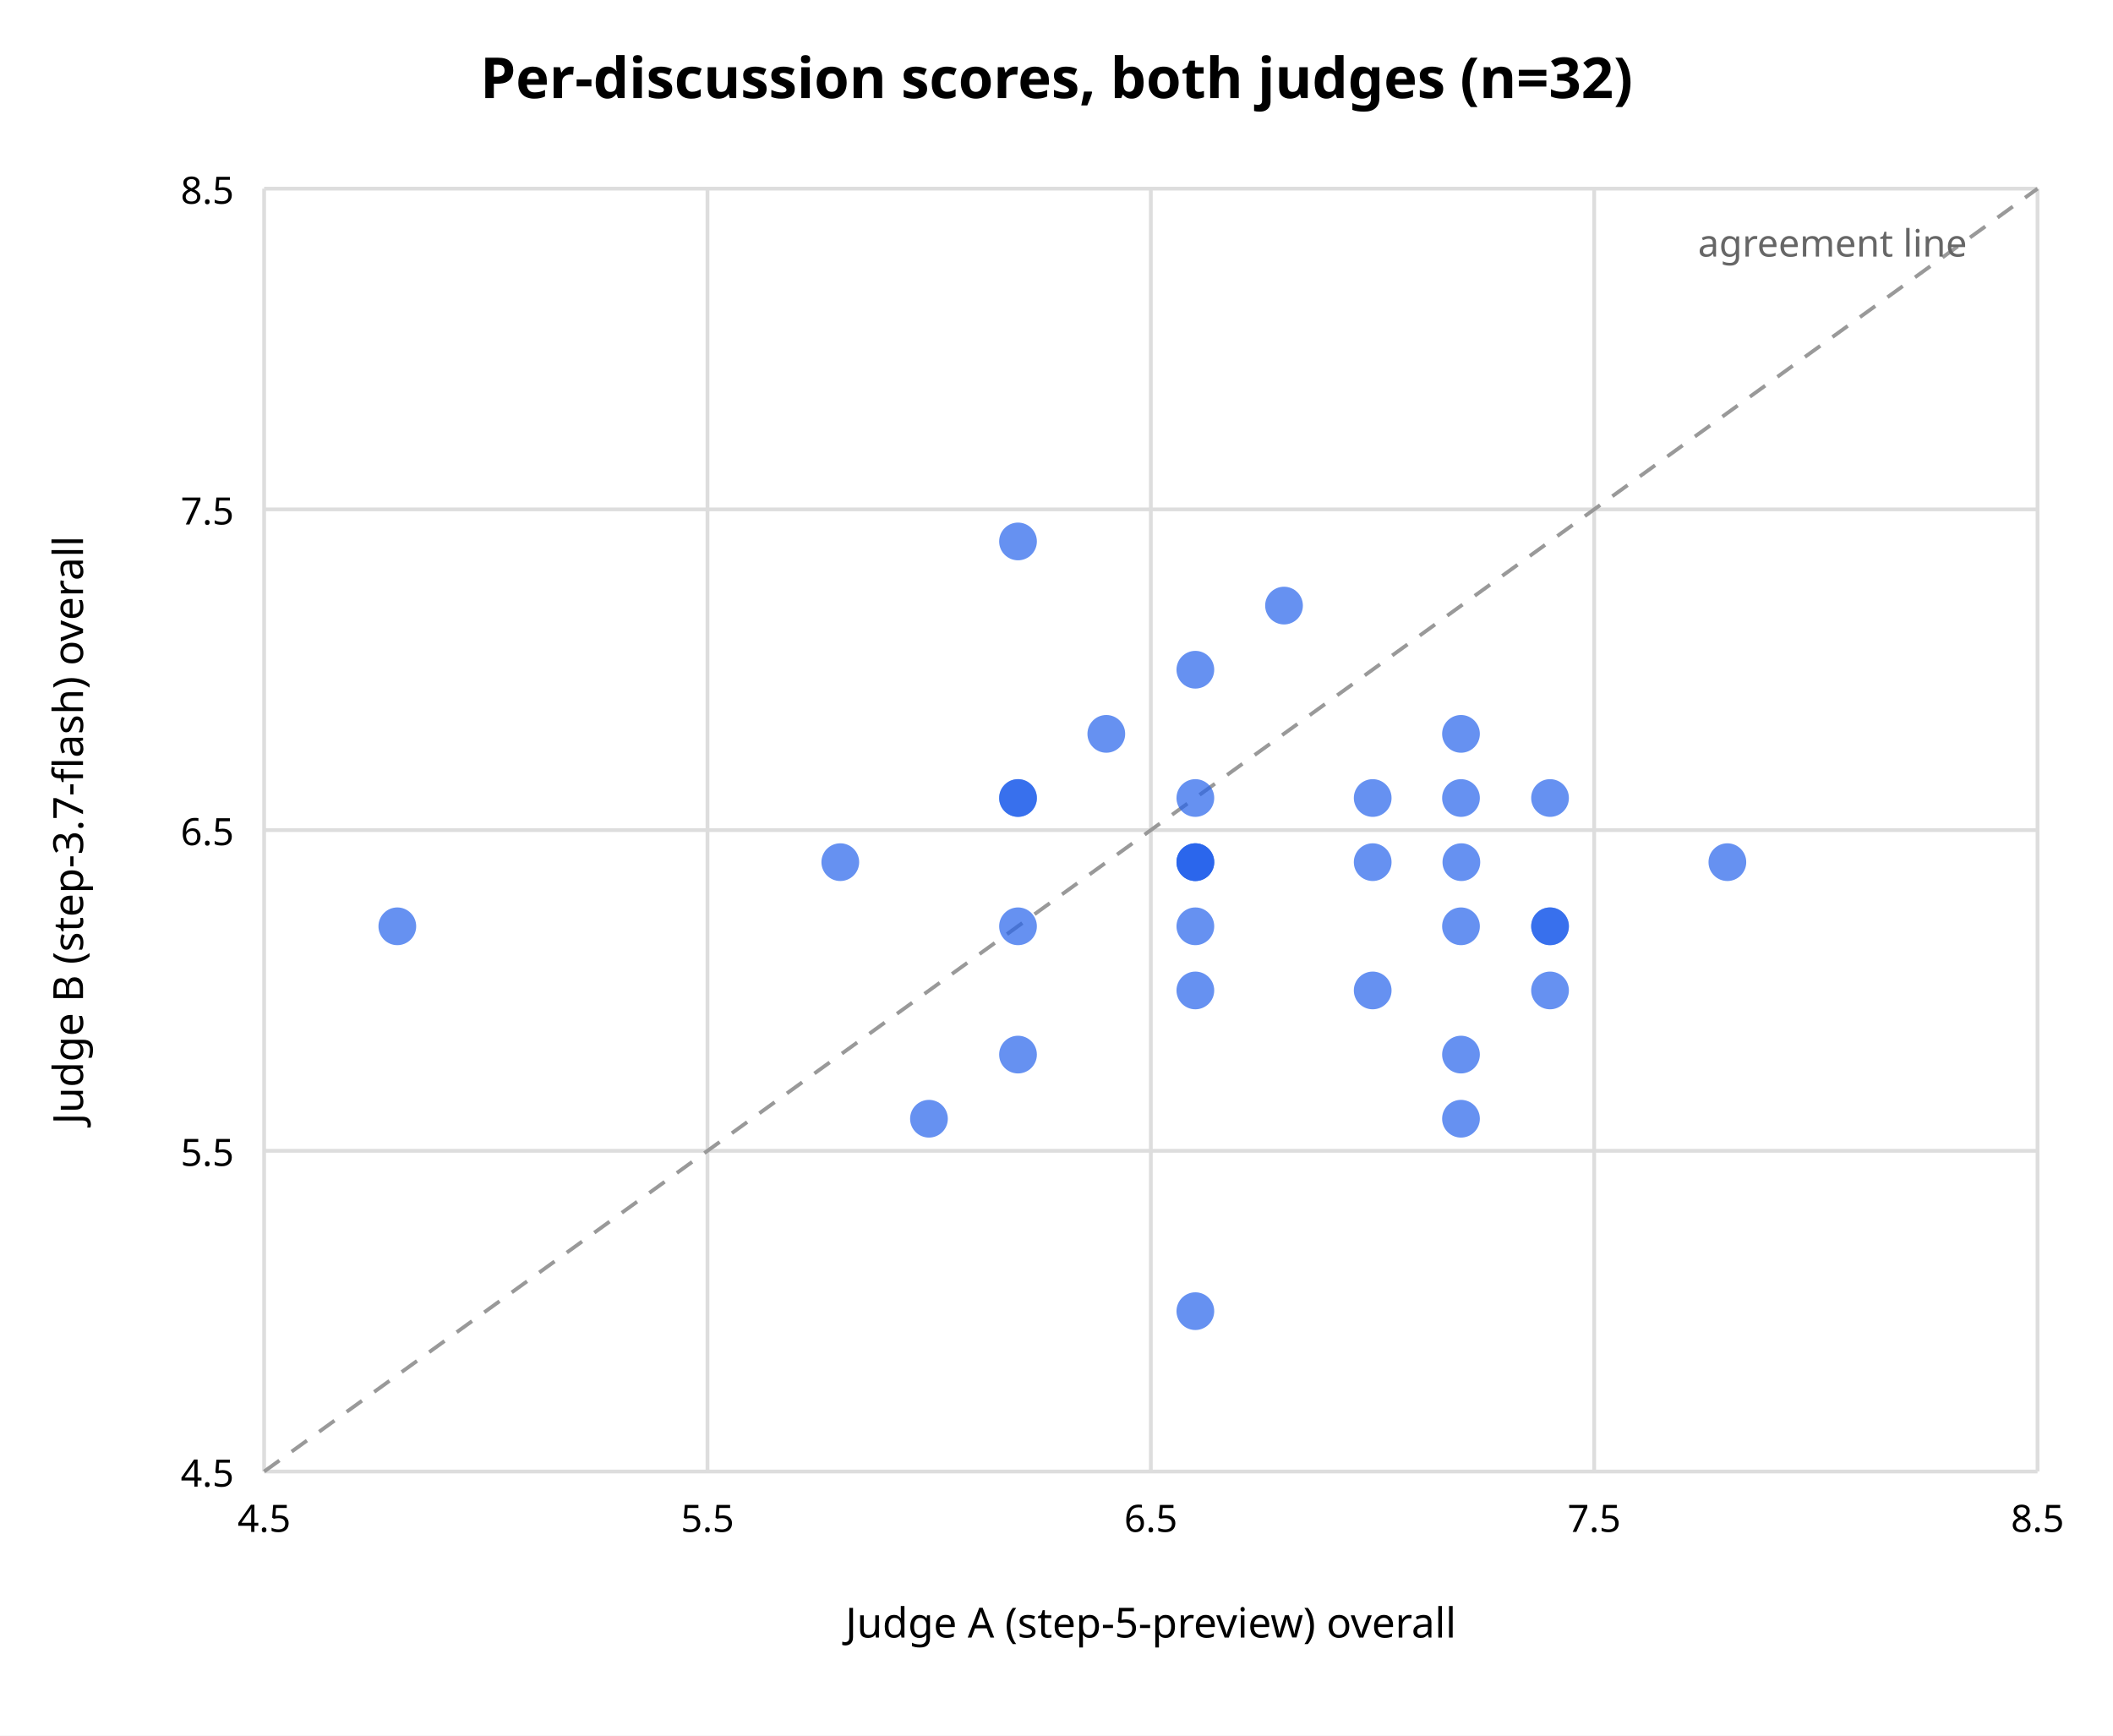
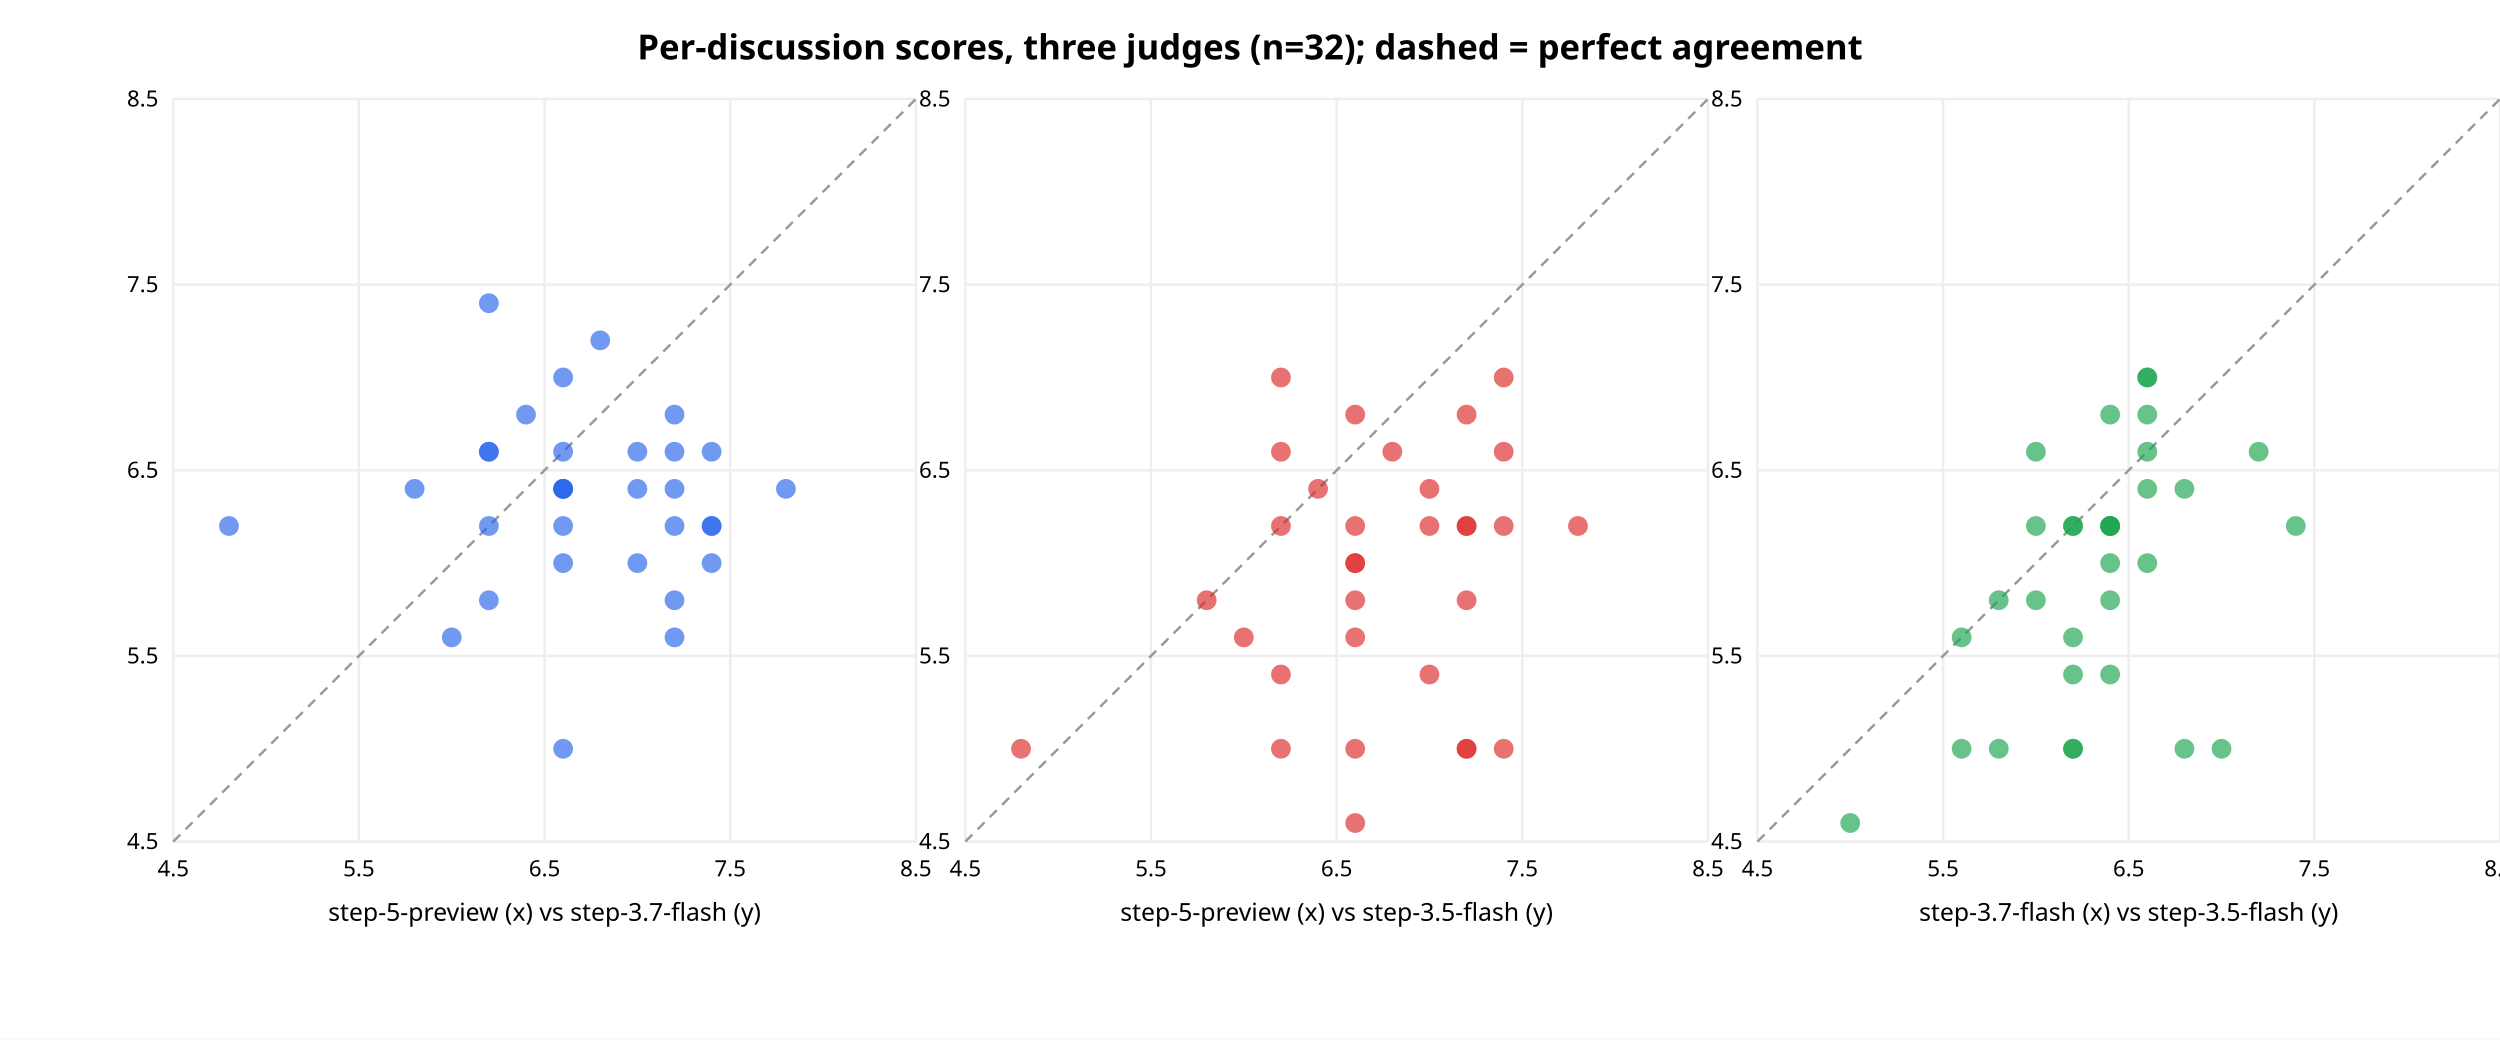
- <svg xmlns="http://www.w3.org/2000/svg" width="560" height="460" font-family="sans-serif">
-   <rect width="560" height="460" fill="white" />
-   <text x="280.0" y="26" text-anchor="middle" font-size="15" font-weight="bold">Per-discussion scores, both judges (n=32)</text>
-   <line x1="70.0" y1="50" x2="70.0" y2="390" stroke="#ddd" />
-   <line x1="70" y1="390.0" x2="540" y2="390.0" stroke="#ddd" />
-   <text x="70.0" y="406" text-anchor="middle" font-size="10">4.5</text>
-   <text x="62" y="394.0" text-anchor="end" font-size="10">4.5</text>
-   <line x1="187.5" y1="50" x2="187.5" y2="390" stroke="#ddd" />
-   <line x1="70" y1="305.0" x2="540" y2="305.0" stroke="#ddd" />
-   <text x="187.5" y="406" text-anchor="middle" font-size="10">5.5</text>
-   <text x="62" y="309.0" text-anchor="end" font-size="10">5.5</text>
-   <line x1="305.0" y1="50" x2="305.0" y2="390" stroke="#ddd" />
-   <line x1="70" y1="220.0" x2="540" y2="220.0" stroke="#ddd" />
-   <text x="305.0" y="406" text-anchor="middle" font-size="10">6.5</text>
-   <text x="62" y="224.0" text-anchor="end" font-size="10">6.5</text>
-   <line x1="422.5" y1="50" x2="422.5" y2="390" stroke="#ddd" />
-   <line x1="70" y1="135.0" x2="540" y2="135.0" stroke="#ddd" />
-   <text x="422.5" y="406" text-anchor="middle" font-size="10">7.5</text>
-   <text x="62" y="139.0" text-anchor="end" font-size="10">7.5</text>
-   <line x1="540.0" y1="50" x2="540.0" y2="390" stroke="#ddd" />
-   <line x1="70" y1="50.0" x2="540" y2="50.0" stroke="#ddd" />
-   <text x="540.0" y="406" text-anchor="middle" font-size="10">8.5</text>
-   <text x="62" y="54.0" text-anchor="end" font-size="10">8.5</text>
-   <line x1="70" y1="390" x2="540" y2="50" stroke="#999" stroke-dasharray="5 4" />
-   <text x="450" y="68" font-size="10" fill="#666">agreement line</text>
-   <circle cx="410.8" cy="211.5" r="5" fill="#2563eb" opacity="0.7" />
-   <circle cx="363.8" cy="262.5" r="5" fill="#2563eb" opacity="0.7" />
-   <circle cx="293.2" cy="194.5" r="5" fill="#2563eb" opacity="0.7" />
-   <circle cx="316.8" cy="228.5" r="5" fill="#2563eb" opacity="0.7" />
-   <circle cx="363.8" cy="211.5" r="5" fill="#2563eb" opacity="0.7" />
-   <circle cx="316.8" cy="177.5" r="5" fill="#2563eb" opacity="0.7" />
-   <circle cx="457.8" cy="228.5" r="5" fill="#2563eb" opacity="0.7" />
-   <circle cx="269.8" cy="245.5" r="5" fill="#2563eb" opacity="0.7" />
-   <circle cx="316.8" cy="228.5" r="5" fill="#2563eb" opacity="0.7" />
-   <circle cx="363.8" cy="228.5" r="5" fill="#2563eb" opacity="0.7" />
-   <circle cx="269.8" cy="279.5" r="5" fill="#2563eb" opacity="0.7" />
-   <circle cx="387.2" cy="245.5" r="5" fill="#2563eb" opacity="0.7" />
-   <circle cx="222.7" cy="228.5" r="5" fill="#2563eb" opacity="0.7" />
-   <circle cx="387.2" cy="194.5" r="5" fill="#2563eb" opacity="0.7" />
-   <circle cx="410.8" cy="245.5" r="5" fill="#2563eb" opacity="0.7" />
-   <circle cx="387.2" cy="296.5" r="5" fill="#2563eb" opacity="0.7" />
-   <circle cx="316.8" cy="347.5" r="5" fill="#2563eb" opacity="0.7" />
-   <circle cx="387.2" cy="211.5" r="5" fill="#2563eb" opacity="0.7" />
-   <circle cx="410.8" cy="262.5" r="5" fill="#2563eb" opacity="0.7" />
-   <circle cx="316.8" cy="262.5" r="5" fill="#2563eb" opacity="0.7" />
-   <circle cx="387.2" cy="279.5" r="5" fill="#2563eb" opacity="0.7" />
-   <circle cx="410.8" cy="245.5" r="5" fill="#2563eb" opacity="0.7" />
-   <circle cx="316.8" cy="245.5" r="5" fill="#2563eb" opacity="0.7" />
-   <circle cx="246.2" cy="296.5" r="5" fill="#2563eb" opacity="0.7" />
-   <circle cx="269.8" cy="211.5" r="5" fill="#2563eb" opacity="0.7" />
-   <circle cx="269.8" cy="211.5" r="5" fill="#2563eb" opacity="0.7" />
-   <circle cx="105.3" cy="245.5" r="5" fill="#2563eb" opacity="0.7" />
-   <circle cx="269.8" cy="143.5" r="5" fill="#2563eb" opacity="0.7" />
-   <circle cx="340.3" cy="160.5" r="5" fill="#2563eb" opacity="0.7" />
-   <circle cx="316.8" cy="228.5" r="5" fill="#2563eb" opacity="0.7" />
-   <circle cx="316.8" cy="211.5" r="5" fill="#2563eb" opacity="0.7" />
-   <circle cx="387.3" cy="228.5" r="5" fill="#2563eb" opacity="0.7" />
-   <text x="305.0" y="434" text-anchor="middle" font-size="11">Judge A (step-5-preview) overall</text>
-   <text x="22" y="220.0" transform="rotate(-90 22 220.0)" text-anchor="middle" font-size="11">Judge B (step-3.7-flash) overall</text>
+ <svg xmlns="http://www.w3.org/2000/svg" width="1010" height="420" font-family="sans-serif">
+   <rect width="1010" height="420" fill="white" />
+   <text x="505.0" y="24" text-anchor="middle" font-size="14" font-weight="bold">Per-discussion scores, three judges (n=32); dashed = perfect agreement</text>
+   <line x1="70.0" y1="40" x2="70.0" y2="340" stroke="#eee" />
+   <line x1="70" y1="340.0" x2="370" y2="340.0" stroke="#eee" />
+   <text x="70.0" y="354" text-anchor="middle" font-size="9">4.5</text>
+   <text x="64" y="343.0" text-anchor="end" font-size="9">4.5</text>
+   <line x1="145.0" y1="40" x2="145.0" y2="340" stroke="#eee" />
+   <line x1="70" y1="265.0" x2="370" y2="265.0" stroke="#eee" />
+   <text x="145.0" y="354" text-anchor="middle" font-size="9">5.5</text>
+   <text x="64" y="268.0" text-anchor="end" font-size="9">5.5</text>
+   <line x1="220.0" y1="40" x2="220.0" y2="340" stroke="#eee" />
+   <line x1="70" y1="190.0" x2="370" y2="190.0" stroke="#eee" />
+   <text x="220.0" y="354" text-anchor="middle" font-size="9">6.5</text>
+   <text x="64" y="193.0" text-anchor="end" font-size="9">6.5</text>
+   <line x1="295.0" y1="40" x2="295.0" y2="340" stroke="#eee" />
+   <line x1="70" y1="115.0" x2="370" y2="115.0" stroke="#eee" />
+   <text x="295.0" y="354" text-anchor="middle" font-size="9">7.5</text>
+   <text x="64" y="118.0" text-anchor="end" font-size="9">7.5</text>
+   <line x1="370.0" y1="40" x2="370.0" y2="340" stroke="#eee" />
+   <line x1="70" y1="40.0" x2="370" y2="40.0" stroke="#eee" />
+   <text x="370.0" y="354" text-anchor="middle" font-size="9">8.5</text>
+   <text x="64" y="43.0" text-anchor="end" font-size="9">8.5</text>
+   <line x1="70" y1="340" x2="370" y2="40" stroke="#999" stroke-dasharray="4 3" />
+   <circle cx="287.5" cy="182.5" r="4" fill="#2563eb" opacity="0.65" />
+   <circle cx="257.5" cy="227.5" r="4" fill="#2563eb" opacity="0.65" />
+   <circle cx="212.5" cy="167.5" r="4" fill="#2563eb" opacity="0.65" />
+   <circle cx="227.5" cy="197.5" r="4" fill="#2563eb" opacity="0.65" />
+   <circle cx="257.5" cy="182.5" r="4" fill="#2563eb" opacity="0.65" />
+   <circle cx="227.5" cy="152.5" r="4" fill="#2563eb" opacity="0.65" />
+   <circle cx="317.5" cy="197.5" r="4" fill="#2563eb" opacity="0.65" />
+   <circle cx="197.5" cy="212.5" r="4" fill="#2563eb" opacity="0.65" />
+   <circle cx="227.5" cy="197.5" r="4" fill="#2563eb" opacity="0.65" />
+   <circle cx="257.5" cy="197.5" r="4" fill="#2563eb" opacity="0.65" />
+   <circle cx="197.5" cy="242.5" r="4" fill="#2563eb" opacity="0.65" />
+   <circle cx="272.5" cy="212.5" r="4" fill="#2563eb" opacity="0.65" />
+   <circle cx="167.5" cy="197.5" r="4" fill="#2563eb" opacity="0.65" />
+   <circle cx="272.5" cy="167.5" r="4" fill="#2563eb" opacity="0.65" />
+   <circle cx="287.5" cy="212.5" r="4" fill="#2563eb" opacity="0.65" />
+   <circle cx="272.5" cy="257.5" r="4" fill="#2563eb" opacity="0.65" />
+   <circle cx="227.5" cy="302.5" r="4" fill="#2563eb" opacity="0.65" />
+   <circle cx="272.5" cy="182.5" r="4" fill="#2563eb" opacity="0.65" />
+   <circle cx="287.5" cy="227.5" r="4" fill="#2563eb" opacity="0.65" />
+   <circle cx="227.5" cy="227.5" r="4" fill="#2563eb" opacity="0.65" />
+   <circle cx="272.5" cy="242.5" r="4" fill="#2563eb" opacity="0.65" />
+   <circle cx="287.5" cy="212.5" r="4" fill="#2563eb" opacity="0.65" />
+   <circle cx="227.5" cy="212.5" r="4" fill="#2563eb" opacity="0.65" />
+   <circle cx="182.5" cy="257.5" r="4" fill="#2563eb" opacity="0.65" />
+   <circle cx="197.5" cy="182.5" r="4" fill="#2563eb" opacity="0.65" />
+   <circle cx="197.5" cy="182.5" r="4" fill="#2563eb" opacity="0.65" />
+   <circle cx="92.5" cy="212.5" r="4" fill="#2563eb" opacity="0.65" />
+   <circle cx="197.5" cy="122.5" r="4" fill="#2563eb" opacity="0.65" />
+   <circle cx="242.5" cy="137.5" r="4" fill="#2563eb" opacity="0.65" />
+   <circle cx="227.5" cy="197.5" r="4" fill="#2563eb" opacity="0.65" />
+   <circle cx="227.5" cy="182.5" r="4" fill="#2563eb" opacity="0.65" />
+   <circle cx="272.5" cy="197.5" r="4" fill="#2563eb" opacity="0.65" />
+   <text x="220.0" y="372" text-anchor="middle" font-size="10">step-5-preview (x) vs step-3.7-flash (y)</text>
+   <line x1="390.0" y1="40" x2="390.0" y2="340" stroke="#eee" />
+   <line x1="390" y1="340.0" x2="690" y2="340.0" stroke="#eee" />
+   <text x="390.0" y="354" text-anchor="middle" font-size="9">4.5</text>
+   <text x="384" y="343.0" text-anchor="end" font-size="9">4.5</text>
+   <line x1="465.0" y1="40" x2="465.0" y2="340" stroke="#eee" />
+   <line x1="390" y1="265.0" x2="690" y2="265.0" stroke="#eee" />
+   <text x="465.0" y="354" text-anchor="middle" font-size="9">5.5</text>
+   <text x="384" y="268.0" text-anchor="end" font-size="9">5.5</text>
+   <line x1="540.0" y1="40" x2="540.0" y2="340" stroke="#eee" />
+   <line x1="390" y1="190.0" x2="690" y2="190.0" stroke="#eee" />
+   <text x="540.0" y="354" text-anchor="middle" font-size="9">6.5</text>
+   <text x="384" y="193.0" text-anchor="end" font-size="9">6.5</text>
+   <line x1="615.0" y1="40" x2="615.0" y2="340" stroke="#eee" />
+   <line x1="390" y1="115.0" x2="690" y2="115.0" stroke="#eee" />
+   <text x="615.0" y="354" text-anchor="middle" font-size="9">7.5</text>
+   <text x="384" y="118.0" text-anchor="end" font-size="9">7.5</text>
+   <line x1="690.0" y1="40" x2="690.0" y2="340" stroke="#eee" />
+   <line x1="390" y1="40.0" x2="690" y2="40.0" stroke="#eee" />
+   <text x="690.0" y="354" text-anchor="middle" font-size="9">8.5</text>
+   <text x="384" y="43.0" text-anchor="end" font-size="9">8.5</text>
+   <line x1="390" y1="340" x2="690" y2="40" stroke="#999" stroke-dasharray="4 3" />
+   <circle cx="607.5" cy="152.5" r="4" fill="#dc2626" opacity="0.65" />
+   <circle cx="577.5" cy="212.5" r="4" fill="#dc2626" opacity="0.65" />
+   <circle cx="532.5" cy="197.5" r="4" fill="#dc2626" opacity="0.65" />
+   <circle cx="547.5" cy="227.5" r="4" fill="#dc2626" opacity="0.65" />
+   <circle cx="577.5" cy="197.5" r="4" fill="#dc2626" opacity="0.65" />
+   <circle cx="547.5" cy="302.5" r="4" fill="#dc2626" opacity="0.65" />
+   <circle cx="637.5" cy="212.5" r="4" fill="#dc2626" opacity="0.65" />
+   <circle cx="517.5" cy="272.5" r="4" fill="#dc2626" opacity="0.65" />
+   <circle cx="547.5" cy="167.5" r="4" fill="#dc2626" opacity="0.65" />
+   <circle cx="577.5" cy="272.5" r="4" fill="#dc2626" opacity="0.65" />
+   <circle cx="517.5" cy="302.5" r="4" fill="#dc2626" opacity="0.65" />
+   <circle cx="592.5" cy="212.5" r="4" fill="#dc2626" opacity="0.65" />
+   <circle cx="487.5" cy="242.5" r="4" fill="#dc2626" opacity="0.65" />
+   <circle cx="592.5" cy="302.5" r="4" fill="#dc2626" opacity="0.65" />
+   <circle cx="607.5" cy="212.5" r="4" fill="#dc2626" opacity="0.65" />
+   <circle cx="592.5" cy="302.5" r="4" fill="#dc2626" opacity="0.65" />
+   <circle cx="547.5" cy="332.5" r="4" fill="#dc2626" opacity="0.65" />
+   <circle cx="592.5" cy="167.5" r="4" fill="#dc2626" opacity="0.65" />
+   <circle cx="607.5" cy="182.5" r="4" fill="#dc2626" opacity="0.65" />
+   <circle cx="547.5" cy="242.5" r="4" fill="#dc2626" opacity="0.65" />
+   <circle cx="592.5" cy="242.5" r="4" fill="#dc2626" opacity="0.65" />
+   <circle cx="607.5" cy="302.5" r="4" fill="#dc2626" opacity="0.65" />
+   <circle cx="547.5" cy="257.5" r="4" fill="#dc2626" opacity="0.65" />
+   <circle cx="502.5" cy="257.5" r="4" fill="#dc2626" opacity="0.65" />
+   <circle cx="517.5" cy="182.5" r="4" fill="#dc2626" opacity="0.65" />
+   <circle cx="517.5" cy="152.5" r="4" fill="#dc2626" opacity="0.65" />
+   <circle cx="412.5" cy="302.5" r="4" fill="#dc2626" opacity="0.65" />
+   <circle cx="517.5" cy="212.5" r="4" fill="#dc2626" opacity="0.65" />
+   <circle cx="562.5" cy="182.5" r="4" fill="#dc2626" opacity="0.65" />
+   <circle cx="547.5" cy="212.5" r="4" fill="#dc2626" opacity="0.65" />
+   <circle cx="547.5" cy="227.5" r="4" fill="#dc2626" opacity="0.65" />
+   <circle cx="592.5" cy="212.5" r="4" fill="#dc2626" opacity="0.65" />
+   <text x="540.0" y="372" text-anchor="middle" font-size="10">step-5-preview (x) vs step-3.5-flash (y)</text>
+   <line x1="710.0" y1="40" x2="710.0" y2="340" stroke="#eee" />
+   <line x1="710" y1="340.0" x2="1010" y2="340.0" stroke="#eee" />
+   <text x="710.0" y="354" text-anchor="middle" font-size="9">4.5</text>
+   <text x="704" y="343.0" text-anchor="end" font-size="9">4.5</text>
+   <line x1="785.0" y1="40" x2="785.0" y2="340" stroke="#eee" />
+   <line x1="710" y1="265.0" x2="1010" y2="265.0" stroke="#eee" />
+   <text x="785.0" y="354" text-anchor="middle" font-size="9">5.5</text>
+   <text x="704" y="268.0" text-anchor="end" font-size="9">5.5</text>
+   <line x1="860.0" y1="40" x2="860.0" y2="340" stroke="#eee" />
+   <line x1="710" y1="190.0" x2="1010" y2="190.0" stroke="#eee" />
+   <text x="860.0" y="354" text-anchor="middle" font-size="9">6.5</text>
+   <text x="704" y="193.0" text-anchor="end" font-size="9">6.5</text>
+   <line x1="935.0" y1="40" x2="935.0" y2="340" stroke="#eee" />
+   <line x1="710" y1="115.0" x2="1010" y2="115.0" stroke="#eee" />
+   <text x="935.0" y="354" text-anchor="middle" font-size="9">7.5</text>
+   <text x="704" y="118.0" text-anchor="end" font-size="9">7.5</text>
+   <line x1="1010.0" y1="40" x2="1010.0" y2="340" stroke="#eee" />
+   <line x1="710" y1="40.0" x2="1010" y2="40.0" stroke="#eee" />
+   <text x="1010.0" y="354" text-anchor="middle" font-size="9">8.5</text>
+   <text x="704" y="43.0" text-anchor="end" font-size="9">8.5</text>
+   <line x1="710" y1="340" x2="1010" y2="40" stroke="#999" stroke-dasharray="4 3" />
+   <circle cx="867.5" cy="152.5" r="4" fill="#16a34a" opacity="0.65" />
+   <circle cx="822.5" cy="212.5" r="4" fill="#16a34a" opacity="0.65" />
+   <circle cx="882.5" cy="197.5" r="4" fill="#16a34a" opacity="0.65" />
+   <circle cx="852.5" cy="227.5" r="4" fill="#16a34a" opacity="0.65" />
+   <circle cx="867.5" cy="197.5" r="4" fill="#16a34a" opacity="0.65" />
+   <circle cx="897.5" cy="302.5" r="4" fill="#16a34a" opacity="0.65" />
+   <circle cx="852.5" cy="212.5" r="4" fill="#16a34a" opacity="0.65" />
+   <circle cx="837.5" cy="272.5" r="4" fill="#16a34a" opacity="0.65" />
+   <circle cx="852.5" cy="167.5" r="4" fill="#16a34a" opacity="0.65" />
+   <circle cx="852.5" cy="272.5" r="4" fill="#16a34a" opacity="0.65" />
+   <circle cx="807.5" cy="302.5" r="4" fill="#16a34a" opacity="0.65" />
+   <circle cx="837.5" cy="212.5" r="4" fill="#16a34a" opacity="0.65" />
+   <circle cx="852.5" cy="242.5" r="4" fill="#16a34a" opacity="0.65" />
+   <circle cx="882.5" cy="302.5" r="4" fill="#16a34a" opacity="0.65" />
+   <circle cx="837.5" cy="212.5" r="4" fill="#16a34a" opacity="0.65" />
+   <circle cx="792.5" cy="302.5" r="4" fill="#16a34a" opacity="0.65" />
+   <circle cx="747.5" cy="332.5" r="4" fill="#16a34a" opacity="0.65" />
+   <circle cx="867.5" cy="167.5" r="4" fill="#16a34a" opacity="0.65" />
+   <circle cx="822.5" cy="182.5" r="4" fill="#16a34a" opacity="0.65" />
+   <circle cx="822.5" cy="242.5" r="4" fill="#16a34a" opacity="0.65" />
+   <circle cx="807.5" cy="242.5" r="4" fill="#16a34a" opacity="0.65" />
+   <circle cx="837.5" cy="302.5" r="4" fill="#16a34a" opacity="0.65" />
+   <circle cx="837.5" cy="257.5" r="4" fill="#16a34a" opacity="0.65" />
+   <circle cx="792.5" cy="257.5" r="4" fill="#16a34a" opacity="0.65" />
+   <circle cx="867.5" cy="182.5" r="4" fill="#16a34a" opacity="0.65" />
+   <circle cx="867.5" cy="152.5" r="4" fill="#16a34a" opacity="0.65" />
+   <circle cx="837.5" cy="302.5" r="4" fill="#16a34a" opacity="0.65" />
+   <circle cx="927.5" cy="212.5" r="4" fill="#16a34a" opacity="0.65" />
+   <circle cx="912.5" cy="182.5" r="4" fill="#16a34a" opacity="0.65" />
+   <circle cx="852.5" cy="212.5" r="4" fill="#16a34a" opacity="0.65" />
+   <circle cx="867.5" cy="227.5" r="4" fill="#16a34a" opacity="0.65" />
+   <circle cx="852.5" cy="212.5" r="4" fill="#16a34a" opacity="0.65" />
+   <text x="860.0" y="372" text-anchor="middle" font-size="10">step-3.7-flash (x) vs step-3.5-flash (y)</text>
</svg>
